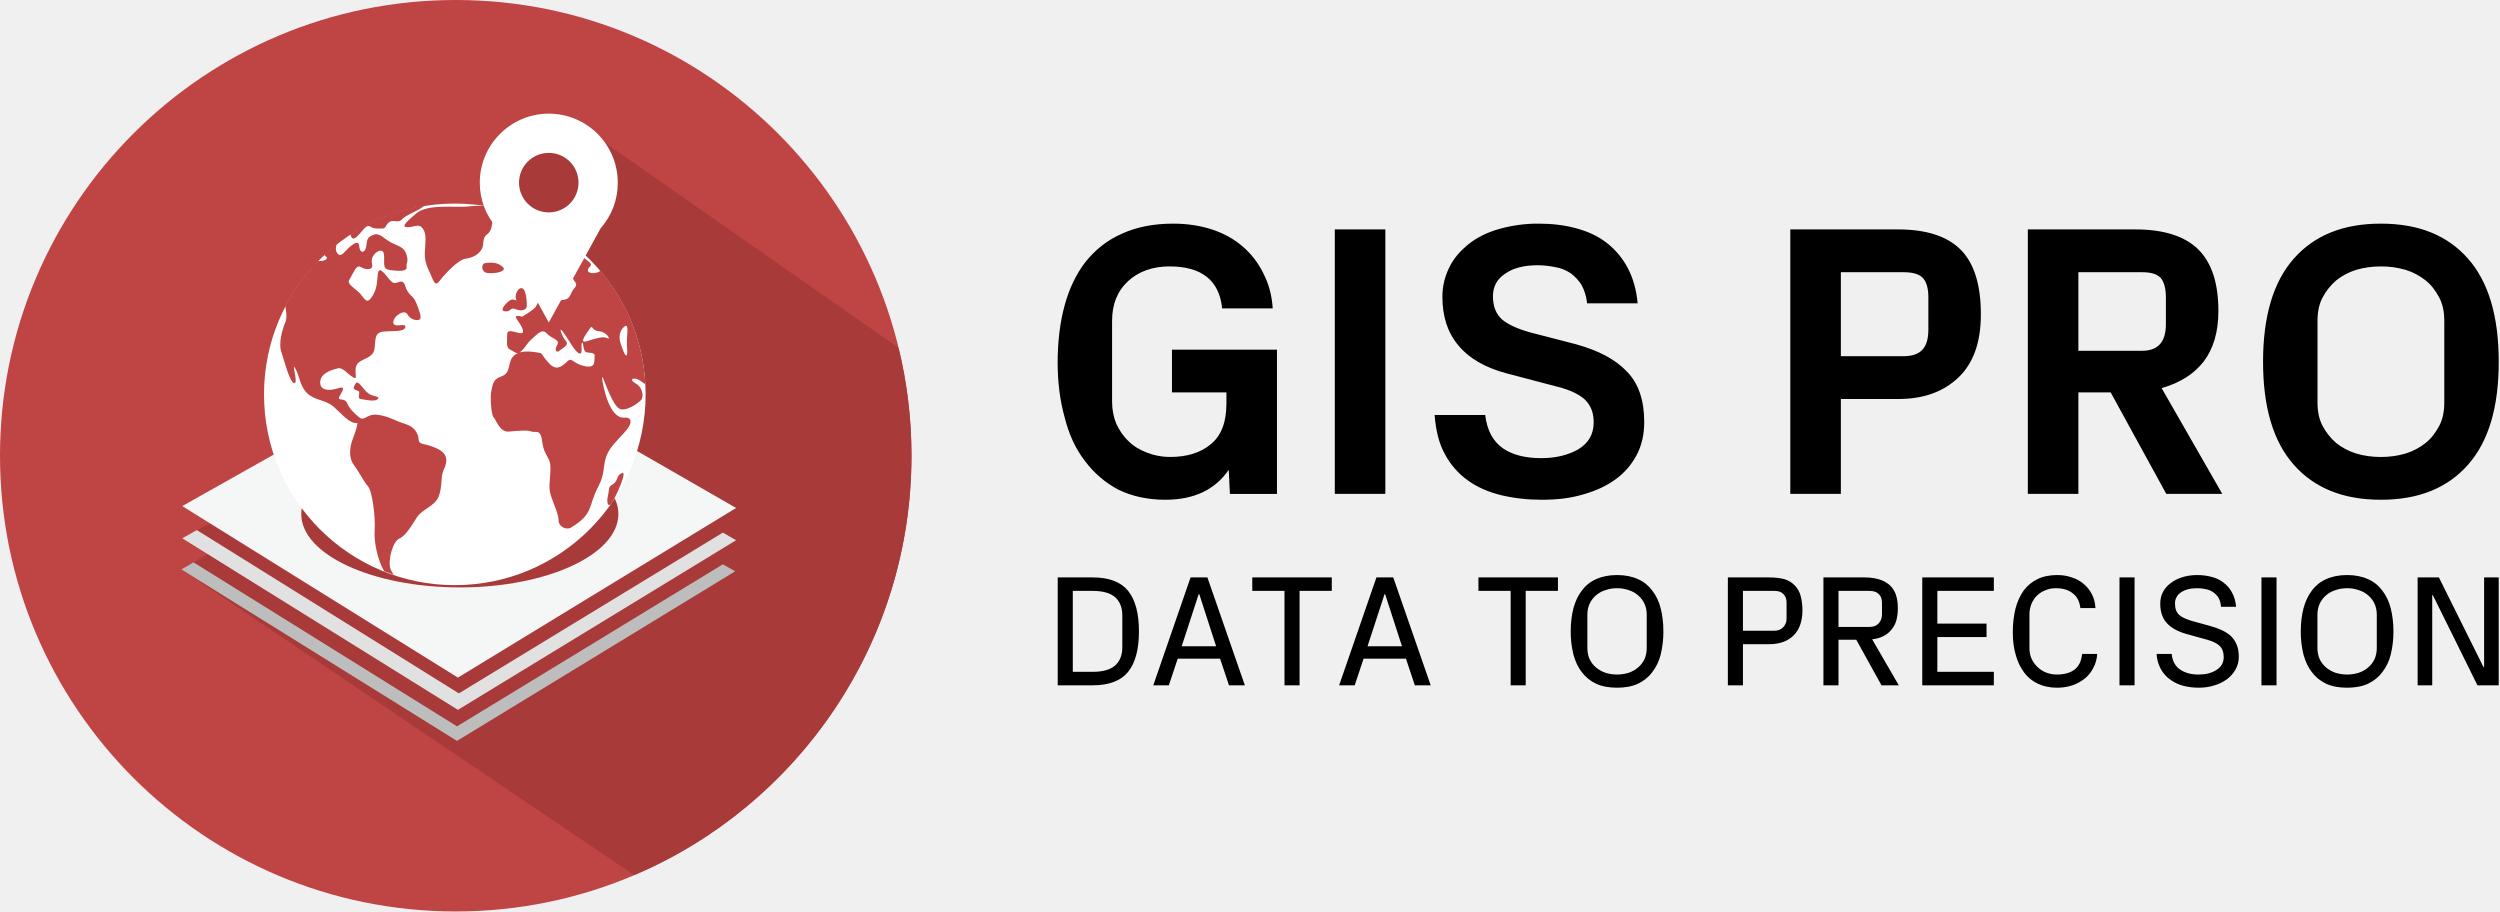
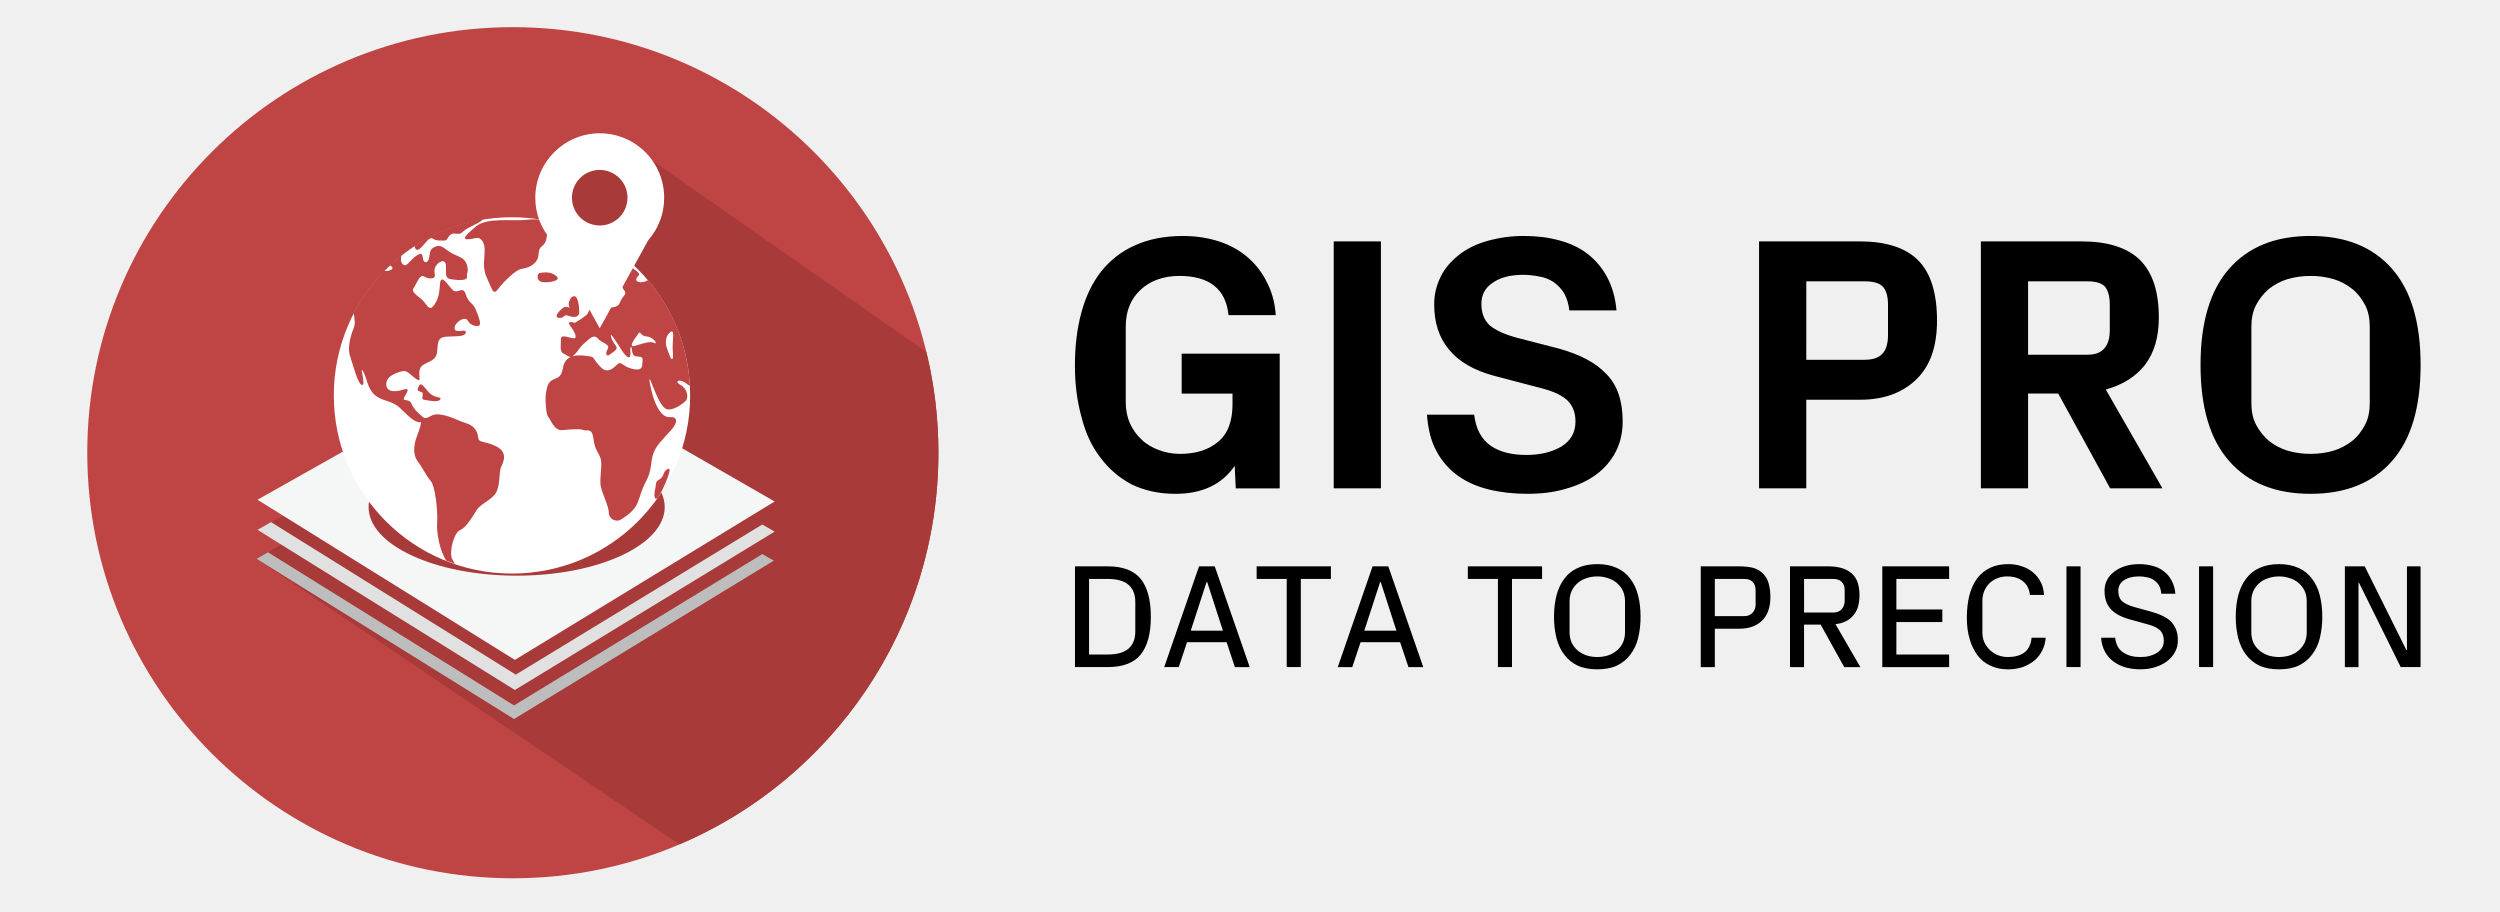
- <svg xmlns="http://www.w3.org/2000/svg" id="logo-header" viewBox="0 0 192 70" width="100%" height="100%" version="1.1">
+ <svg xmlns="http://www.w3.org/2000/svg" id="logo-header" viewBox="0 0 300 109.375" width="300" height="109.375" version="1.1">
  <defs id="defs869" />
-   <path d="M185.674 52.632v-8.287h1.633l3.424 6.885h.049v-6.885h1.121v8.287h-1.633l-3.424-6.922h-.049v6.922h-1.121zM174.838 44.345h-1.158v8.287h1.158v-8.287zM163.935 44.345h-1.158v8.287h1.158v-8.287zM147.63 52.632v-8.287h5.497v1.036h-4.339v2.51h3.778v1.036h-3.778v2.669h4.339v1.036h-5.497zM140.039 52.632v-8.287h3.12c.439 0 .817.049 1.146.146.329.098.609.256.828.45.22.208.378.452.476.744.097.305.146.646.146 1.036 0 .366-.049.695-.134.987a1.89 1.89 0 01-.463.768c-.159.17-.354.305-.561.402-.219.11-.487.183-.816.22l2.047 3.534H144.5l-1.938-3.498h-1.365v3.498h-1.158zm1.158-4.485h2.389c.304 0 .548-.097.706-.28.159-.183.244-.415.244-.67v-.915c0-.28-.085-.511-.256-.67-.17-.158-.402-.231-.694-.231h-2.389v2.766zM132.7 52.632v-8.287h3.132c.5 0 .902.049 1.207.134a1.811 1.811 0 011.255 1.304c.085.329.134.694.134 1.084 0 .378-.049.744-.158 1.073-.11.341-.293.634-.524.865-.464.451-1.085.67-1.902.67h-1.986v3.157H132.7zm1.158-4.192h2.425c.28 0 .5-.098.67-.269a.947.947 0 00.256-.682v-1.206c0-.28-.085-.5-.243-.659-.159-.17-.39-.243-.683-.243h-2.425v3.059zM113.544 45.38v-1.035h6.105v1.036h-2.474v7.25h-1.157v-7.25h-2.474zM102.846 52.632l2.864-8.287h1.292l2.876 8.287h-1.219l-.683-2.048h-3.253l-.683 2.048h-1.194zm2.181-2.998h2.645l-1.292-3.997h-.049l-1.304 3.997zM96.175 45.38v-1.035h6.106v1.036h-2.474v7.25h-1.158v-7.25h-2.474zM88.572 52.632l2.864-8.287h1.292l2.876 8.287h-1.219l-.682-2.048h-3.254l-.682 2.048h-1.195zm2.182-2.998h2.644l-1.291-3.997h-.05l-1.303 3.997zM81.233 52.632v-8.287h2.681c1.256 0 2.157.341 2.718 1.023.56.695.84 1.731.84 3.12 0 1.39-.28 2.425-.84 3.12-.56.683-1.462 1.024-2.718 1.024h-2.68zm1.158-1.036h1.523c.78 0 1.353-.159 1.73-.488.366-.329.55-.792.55-1.401V47.27c0-.61-.184-1.073-.55-1.402-.377-.329-.95-.487-1.73-.487h-1.523v6.215zM176.699 48.49c0-.647.073-1.244.207-1.768.147-.536.354-.987.646-1.365a2.689 2.689 0 011.097-.877c.451-.207.987-.317 1.609-.317.621 0 1.157.11 1.608.317.451.195.817.5 1.097.877.293.378.512.83.646 1.365.134.524.207 1.121.207 1.767a7.28 7.28 0 01-.207 1.78 3.572 3.572 0 01-.646 1.352c-.28.378-.646.67-1.097.89-.451.207-.987.305-1.608.305-.622 0-1.158-.098-1.609-.305a2.931 2.931 0 01-1.097-.89c-.292-.365-.499-.828-.646-1.352a7.28 7.28 0 01-.207-1.78zm1.28 1.279c0 .317.061.597.17.853.122.244.281.463.488.634.219.182.451.317.731.414a3.02 3.02 0 001.779 0 2.16 2.16 0 00.732-.414c.207-.17.365-.39.487-.634.11-.256.171-.536.171-.853v-2.56c0-.316-.061-.596-.171-.84a1.97 1.97 0 00-1.219-1.048 2.665 2.665 0 00-.889-.146c-.317 0-.61.048-.89.146a1.972 1.972 0 00-1.219 1.048 2.04 2.04 0 00-.17.84v2.56zM165.626 50.22h1.158c.061.56.28.963.658 1.206.378.256.841.378 1.389.378.281 0 .537-.024.768-.085.232-.061.439-.146.609-.256a1.39 1.39 0 00.427-.415c.097-.17.146-.365.146-.584 0-.366-.097-.634-.292-.841-.207-.207-.524-.366-.963-.488l-1.621-.45c-.682-.196-1.182-.476-1.511-.854-.329-.365-.487-.865-.487-1.474 0-.317.06-.597.195-.866.134-.268.329-.5.584-.694a2.87 2.87 0 01.902-.463c.341-.11.731-.17 1.158-.17.402 0 .768.048 1.121.145.341.086.646.232.902.439.268.195.487.451.646.756.17.304.28.67.317 1.096h-1.158c-.024-.28-.085-.511-.195-.694a1.465 1.465 0 00-.427-.439 1.418 1.418 0 00-.56-.22 2.687 2.687 0 00-.646-.072c-.524 0-.938.11-1.243.316a.999.999 0 00-.463.866c0 .39.11.67.317.865.207.183.548.341 1.011.475l1.329.366c.353.097.67.207.95.341.293.134.524.292.719.475.183.195.329.415.427.67.097.244.146.549.146.89 0 .366-.085.695-.256.987-.158.293-.39.536-.658.744a3.09 3.09 0 01-.987.475c-.378.122-.768.17-1.182.17a4.68 4.68 0 01-1.182-.146 3.04 3.04 0 01-1-.475 2.418 2.418 0 01-.719-.804 2.69 2.69 0 01-.329-1.17zM154.583 48.563c0-.67.073-1.28.207-1.829.146-.536.353-.999.633-1.389.281-.378.646-.67 1.073-.877.426-.207.938-.305 1.511-.305.39 0 .768.061 1.109.183a2.586 2.586 0 011.548 1.304c.158.305.243.658.268 1.048h-1.158c-.061-.488-.244-.865-.573-1.121-.329-.268-.755-.402-1.304-.402-.292 0-.56.048-.816.158a1.894 1.894 0 00-.646.414c-.183.183-.317.39-.427.646a2.176 2.176 0 00-.146.817v2.559c0 .292.049.56.159.816a2.092 2.092 0 001.133 1.072c.256.098.524.147.816.147.549 0 1-.122 1.341-.366.341-.255.536-.658.597-1.218h1.158c-.025.39-.122.743-.293 1.06a2.408 2.408 0 01-.658.829 3.25 3.25 0 01-.95.524 3.754 3.754 0 01-1.182.183c-.549 0-1.036-.098-1.463-.305a2.682 2.682 0 01-1.06-.853c-.28-.378-.5-.817-.646-1.34-.158-.525-.231-1.11-.231-1.755zM120.631 48.49c0-.647.073-1.244.207-1.768.146-.536.353-.987.646-1.365.28-.377.646-.682 1.097-.877.451-.207.987-.317 1.608-.317.622 0 1.158.11 1.609.317.451.195.816.5 1.097.877.292.378.512.83.646 1.365.134.524.207 1.121.207 1.767a7.28 7.28 0 01-.207 1.78 3.587 3.587 0 01-.646 1.352c-.281.378-.646.67-1.097.89-.451.207-.987.305-1.609.305-.621 0-1.157-.098-1.608-.305a2.923 2.923 0 01-1.097-.89c-.293-.365-.5-.828-.646-1.352a7.28 7.28 0 01-.207-1.78zm1.279 1.279c0 .317.061.597.171.853.122.244.28.463.487.634.22.182.451.317.732.414a3.014 3.014 0 001.779 0c.28-.097.524-.232.731-.414.207-.17.366-.39.488-.634.109-.256.17-.536.17-.853v-2.56a2.04 2.04 0 00-.17-.84 1.972 1.972 0 00-1.219-1.048 2.671 2.671 0 00-.89-.146c-.317 0-.609.048-.889.146-.281.085-.512.22-.732.402a1.97 1.97 0 00-.487.646c-.11.244-.171.524-.171.84v2.56zM155.737 37.93V17.62h8.273c2.151 0 3.764.508 4.809 1.524 1.045 1.045 1.553 2.598 1.553 4.749 0 1.613-.388 2.897-1.135 3.882-.776.986-1.852 1.643-3.225 2.031l4.659 8.124h-4.301l-4.271-7.795h-2.479v7.795h-3.883zm3.883-10.99h4.898c1.225 0 1.822-.688 1.822-2.032v-2.09c0-.687-.149-1.165-.388-1.464-.269-.299-.747-.448-1.434-.448h-4.898v6.033zM137.495 37.93V17.62h8.273c2.151 0 3.764.508 4.809 1.554 1.045 1.045 1.553 2.718 1.553 4.958 0 2.15-.567 3.763-1.732 4.868-1.165 1.105-2.688 1.643-4.6 1.643h-4.42v7.287h-3.883zm3.883-10.573h4.809c.686 0 1.164-.179 1.463-.508.299-.328.448-.836.448-1.523v-2.509c0-.686-.149-1.164-.418-1.463-.269-.299-.777-.448-1.493-.448h-4.809v6.451zM106.394 17.62h-3.882v20.31h3.882V17.62zM173.803 27.778c0-3.465.777-6.123 2.36-7.915 1.583-1.792 3.793-2.688 6.69-2.688 2.897 0 5.107.896 6.69 2.688 1.583 1.792 2.36 4.45 2.36 7.915 0 3.494-.777 6.123-2.36 7.915-1.583 1.792-3.793 2.688-6.69 2.688-2.897 0-5.107-.896-6.69-2.688-1.583-1.792-2.36-4.42-2.36-7.915zm4.182 3.136c0 .687.119 1.284.388 1.792s.627.956 1.045 1.314a4.66 4.66 0 001.524.806c.597.18 1.224.27 1.911.27s1.314-.09 1.912-.27a4.664 4.664 0 001.523-.806c.448-.358.776-.806 1.045-1.314.269-.508.388-1.105.388-1.792v-6.272c0-.687-.119-1.284-.388-1.792s-.597-.956-1.045-1.314a4.664 4.664 0 00-1.523-.807 6.577 6.577 0 00-1.912-.268c-.687 0-1.314.09-1.911.268a4.66 4.66 0 00-1.524.807 4.522 4.522 0 00-1.045 1.314c-.269.508-.388 1.105-.388 1.792v6.272zM110.179 31.87h3.883c.149 1.194.597 2.03 1.374 2.568.746.508 1.732.747 2.927.747 1.135 0 2.09-.239 2.867-.687.776-.478 1.165-1.165 1.165-2.06 0-.718-.209-1.285-.657-1.733-.448-.418-1.135-.747-2.061-.986l-3.973-1.045c-1.672-.448-2.897-1.165-3.703-2.15-.836-.986-1.225-2.24-1.225-3.734 0-.806.18-1.553.538-2.27.329-.687.836-1.254 1.464-1.762.627-.508 1.403-.896 2.329-1.165a10.944 10.944 0 013.076-.418c1.046 0 2.002.12 2.868.359.896.239 1.672.597 2.329 1.105a5.922 5.922 0 011.613 1.911c.418.777.687 1.703.777 2.748h-3.883a3.708 3.708 0 00-.418-1.404 3.237 3.237 0 00-.866-.926c-.329-.209-.717-.388-1.135-.448a6.861 6.861 0 00-1.344-.15c-1.076 0-1.912.21-2.539.658-.627.418-.926.986-.926 1.732 0 .777.239 1.374.717 1.792.478.389 1.195.717 2.18.986l3.465.896c1.732.478 3.046 1.165 3.912 2.09.896.897 1.344 2.21 1.344 3.883 0 .926-.179 1.762-.567 2.51a5.424 5.424 0 01-1.613 1.88c-.687.508-1.523.897-2.479 1.166-.985.298-2.031.418-3.196.418-1.135 0-2.18-.12-3.166-.359-.955-.239-1.792-.597-2.538-1.135a5.835 5.835 0 01-1.762-2.03c-.448-.807-.687-1.822-.777-2.987zM81.228 27.838c0-1.613.179-3.077.537-4.39.359-1.315.896-2.42 1.613-3.346.747-.926 1.672-1.672 2.778-2.15 1.105-.508 2.419-.777 3.942-.777 1.075 0 2.06.15 2.987.448.896.299 1.672.717 2.36 1.314a6.342 6.342 0 011.582 2.061c.418.806.657 1.703.717 2.688H93.86c-.209-2.15-1.583-3.226-4.032-3.226-1.314 0-2.39.389-3.196 1.136-.836.776-1.224 1.791-1.224 3.046v6.212c0 .627.12 1.195.328 1.703.24.507.538.955.956 1.344.388.388.866.657 1.404.866a4.866 4.866 0 001.762.328c1.314 0 2.36-.328 3.136-.985.806-.657 1.195-1.703 1.195-3.107v-.866h-4.182v-3.285h8.064v11.08h-3.614l-.09-1.851c-1.044 1.523-2.657 2.3-4.867 2.3-1.374 0-2.569-.27-3.614-.777a7.62 7.62 0 01-2.569-2.21c-.717-.926-1.224-2.031-1.553-3.345-.358-1.284-.537-2.688-.537-4.211z" id="path844" />
-   <path d="M35 70c19.33 0 35-15.67 35-35S54.33 0 35 0 0 15.67 0 35s15.67 35 35 35z" fill="#BF4444" id="path846" />
-   <path d="M70.002 35.003c0-2.844-.34-5.639-.997-8.288L45.38 10.21h-6.344l-.948 5.542-8.701 1.896 7.607 11.885-21.88 11.18.855 1.847-2.035 1.162L48.71 67.208c12.517-5.323 21.292-17.743 21.292-32.205z" fill="#A83A3A" id="path848" />
-   <path d="M35.098 55.784L14.864 43.19l-.936.538 21.17 13.174 21.365-13.028-.948-.535-20.417 12.445z" fill="#BDBDBD" id="path850" />
-   <path d="M35.241 53.252L15.116 40.71l-1.118.632 21.17 13.174 21.365-13.028-1.02-.583L35.24 53.252z" fill="#E0E1E0" id="path852" />
-   <path d="M35.363 26.835L13.998 38.867l21.17 13.173 21.365-13.028-21.17-12.177zm-.049 18.278c-6.733 0-12.177-2.528-12.177-5.639 0-3.11 5.444-5.638 12.177-5.638s12.177 2.528 12.177 5.638c0 3.112-5.468 5.64-12.177 5.64z" fill="#F5F6F6" id="path854" />
-   <path d="M34.93 44.94c8.092 0 14.653-6.56 14.653-14.653s-6.56-14.653-14.654-14.653c-8.092 0-14.653 6.56-14.653 14.653S26.836 44.94 34.93 44.94z" fill="#fff" id="path856" />
-   <path d="M47.752 36.334c-.462.219-.243.584-.68.851-.414.243-.244.34-.39.924-.121.583.049.923.34.462.292-.462 1.216-2.48.73-2.237zM24.888 19.575c.228.146.321.309.02.42-.137.051-.315.06-.506.058a14.7 14.7 0 00-2.486 3.445c.058.501.148.874.002 1.237-.243.584-.559 1.653-.291 2.358.243.73.632 2.285.972 2.334.34.048-.243-1.677.073-1.142.34.558.34 1.36.923 1.92.584.559 1.386.486 2.018 1.02.632.56 1.264 1.362 1.847 1.265 0 0-.048.413-.34 1.142-.292.73-.34 1.555.049 2.066.389.51.753 1.264 1.093 1.653.34.389.584 2.407.511 3.427-.054.758.187 2.197.742 3.098.24.095.482.184.727.267a1.822 1.822 0 01-.254-.448c-.218-.633.17-2.115.681-2.334.51-.219.972-1.045 1.361-1.653.39-.584 1.362-.851 1.653-1.556.292-.73.17-1.556.34-1.945s.633-1.215-.388-1.726c-1.021-.51-1.435-.243-1.483-.729-.049-.462-.292-.972-1.021-1.19-.73-.22-1.361-.633-2.164-.706-.802-.097-.972.535-1.385.195-.413-.34-.754-.68-.924-1.094-.17-.413-.68-.17-.632-.413.049-.243.73-.972-.049-.73-.753.244-1.434.171-1.385-.51.049-.68.972-.923 1.361-1.02.389-.073.68.389 1.143.68.462.292.048-.413.291-.923s1.216-.462 1.362-1.191c.121-.73-.05-1.313.729-1.386.753-.072 1.556.049 1.653-.34.073-.389-.875.121-.924-.34-.048-.462.851-1.094 1.094-.632.243.462.875.51.972.34.073-.17 0-.462-.291-1.191-.292-.73-.584-.51-.851-1.313-.243-.802-.68.049-1.094-.389-.413-.413-.924-1.312-1.02-.558-.074.753-.074 1.19-.463 1.774-.389.583-.559.121-.875-.243-.34-.389-1.094-.753-.85-1.094.243-.34.51-1.215.875-.972.388.243.972.243.874-.17-.072-.413 0-.583.17-.802.17-.22.754-.584.754.17 0 .753-.072.972.511 1.045.583.073 1.264.121 1.215-.243-.048-.389.17-.292 0-.924-.17-.632-.68-.68-1.215-.972-.56-.292-.851-.753-1.313-.583-.462.17-.51.34-.559.802-.049.462-.292.632-.462.413-.17-.22.049-.875-.583-.462s-.875 1.142-1.216.632c-.132-.199-.084-.453-.029-.667-.333.263-.654.54-.963.83z" fill="#BF4444" id="path858" />
-   <path d="M27.31 29.454c-.267.437-.121.462.17.559.292.073-.121.583.22.632.34.048 1.093.242 1.312 0 .218-.243-.34-.146-.73-.438-.388-.291-.777-1.07-.972-.753zM27.46 18.127c.413-.413.68-.924.972-.73.292.22.802.147 1.021.147.219-.024.243-.656.85-.56.584.073.39-.12 1.022-.461.437-.236 1.223-.588 1.198-.725a14.563 14.563 0 00-5.605 2.182c.045.32.193.496.542.147zM31.954 16.403c-.51.437-1.264 1.045-.68 1.045.583 0 .874-.316 1.19.097.317.413.195 1.045.195 1.337 0 .291-.17.972.243 1.823.413.85.462 1.385.875.85.413-.558 1.434-1.604 1.945-1.677.51-.072 1.02-.291 1.264-.729.243-.413 0-.826.413-1.142.413-.316.34-.68.462-1.142.122-.462 1.264-.462.753-.73-.51-.243-1.434-.413-2.528-.291-1.045.146-3.208-.243-4.132.559zM49.166 29.232c.127.102.263.2.394.276a14.594 14.594 0 00-3.436-8.703c-.42.277-1.06.216-.969-.104.073-.34.632-.244-.291-.876-.924-.632-1.095-1.19-1.824-.389-.73.803-.875 1.483-1.313 1.678-.413.218-.753.875-.291 1.045.462.17.51 0 .875.34.389.34.875.243.972.049.073-.22.17-.875.219-1.143.048-.243.462-1.093.438-.413-.049.68.583.68.17 1.142-.414.462-.17.851-1.021.924-.851.073-.875-.413-1.361-.17-.462.243-.414.413-.584.68-.17.243-1.046.754-1.046.754s-.729-.243-.389.219c.34.461.633 1.02.34 1.045-.291.048-1.093-.413-1.093.073 0 .51-.122 1.044.219 1.19.243.098.389.292.607.268a.98.98 0 00-.437.34c-.34.438-.121 1.191-.802 1.434-.68.243-.68.56-.802 1.094-.122.56 0 1.944.17 2.066.17.122.462 1.19 1.19 1.094.73-.073 1.484-.122 1.727 0 .243.121.68-.267.802.705s.413 1.094.584 1.604c.17.51-.073 1.556 0 2.188.072.632.68 1.726.68 2.285 0 .56.632.802.973.584.34-.22 1.045-.633 1.361-1.313.292-.68.292-1.021.753-1.896.462-.876.341-1.532.56-2.188.218-.68.729-1.143 1.41-1.896.705-.754.559-1.191 0-1.143-.56.049-.949-.51-1.24-1.19-.292-.681-.632-2.358-.389-1.824.243.56.753 2.067 1.264 2.334.51.243 1.434-.437 1.653-.68.219-.243.122-.973-.413-1.264-.56-.292-.22-.56.34-.219zm-3.5-1.798c-.05.34.12.875-.803.68-.924-.218-.924-.729-1.313-.34-.389.389-.85.73-1.385.122-.56-.584-.462-.754-.754-.803-.218-.024-.924-.194-1.507-.024.048-.024.097-.073.145-.121.414-.389.341-.51.803-.924.462-.413.802-.802 1.143-.413.34.39 1.045.462.802.875-.243.413-.073.68.219.413.291-.243.729-.413.413-.753-.292-.34-.584-1.216-.17-.632.413.583.559.875.802 1.215.243.34.51.559.583.34.073-.218-.048-.68.073-.753.122-.073 0 .729.39.753.413.049.607.024.558.365zm.972-1.459c-.292-.17-.851 0-1.532.219-.68.219-.146-.462.17-.924.268-.413.122.122.73.17.607.05.948.705.632.535zm1.482 1.313c-.121.121-.34-.584-.461-.924-.122-.34-.122-.924.243-1.24.438-.413.243.535.243 1.046-.025.486.097.996-.025 1.118z" fill="#BF4444" id="path860" />
-   <path d="M39.975 22.138c-.267.073-.461.584-.34.851.122.243-.121-.121-.462.073-.34.219-.85.802-.388.85.461.05.389-.34.802-.17.413.17.875.122.875-.291s-.073-1.434-.487-1.313zM37.228 20.215c-.243.024-.34.68.22.753.558.073 1.53-.121 1.166-.462-.365-.34-.802-.389-1.386-.291z" fill="#BF4444" id="path862" />
-   <path d="M42.146 8.728a5.31 5.31 0 00-5.299 5.299c0 1.337.487 2.552 1.313 3.476l3.986 7.267 3.986-7.243a5.238 5.238 0 001.313-3.5 5.295 5.295 0 00-5.299-5.299zm0 7.584a2.282 2.282 0 01-2.285-2.285 2.282 2.282 0 012.285-2.285 2.282 2.282 0 012.285 2.285 2.282 2.282 0 01-2.285 2.285z" fill="#fff" stroke="#EF4523" stroke-width=".001" stroke-miterlimit="10" id="path864" />
+   <path d="M 281.384,80.052 V 67.96 h 2.383 l 4.996,10.046 h 0.071 v -10.046 h 1.636 v 12.091 h -2.383 l -4.996,-10.1 h -0.071 V 80.052 Z M 265.574,67.96 h -1.69 v 12.091 h 1.69 z m -15.908,0 h -1.69 v 12.091 h 1.69 z M 225.875,80.052 V 67.96 h 8.021 v 1.512 h -6.331 v 3.662 h 5.512 v 1.512 h -5.512 v 3.894 h 6.331 v 1.512 z m -11.076,0 V 67.96 h 4.552 c 0.641,0 1.192,0.071 1.672,0.213 0.48,0.143 0.889,0.374 1.208,0.657 0.321,0.303 0.552,0.659 0.695,1.086 0.142,0.445 0.213,0.943 0.213,1.512 0,0.534 -0.071,1.014 -0.196,1.44 a 2.758,2.758 0 0 1 -0.676,1.121 c -0.232,0.248 -0.517,0.445 -0.819,0.587 -0.32,0.16 -0.711,0.267 -1.191,0.321 l 2.987,5.156 h -1.938 l -2.828,-5.104 h -1.992 v 5.104 z m 1.69,-6.544 h 3.486 c 0.444,0 0.8,-0.142 1.03,-0.409 0.232,-0.267 0.356,-0.606 0.356,-0.978 v -1.335 c 0,-0.409 -0.124,-0.746 -0.374,-0.978 -0.248,-0.231 -0.587,-0.337 -1.013,-0.337 h -3.486 z m -12.398,6.544 V 67.96 h 4.57 c 0.73,0 1.316,0.071 1.761,0.196 a 2.642,2.642 0 0 1 1.831,1.903 c 0.124,0.48 0.196,1.013 0.196,1.582 0,0.552 -0.071,1.086 -0.231,1.566 -0.161,0.498 -0.428,0.925 -0.765,1.262 -0.677,0.658 -1.583,0.978 -2.775,0.978 h -2.898 v 4.606 z m 1.69,-6.116 h 3.538 c 0.409,0 0.73,-0.143 0.978,-0.392 a 1.382,1.382 0 0 0 0.374,-0.995 v -1.76 c 0,-0.409 -0.124,-0.73 -0.355,-0.962 -0.232,-0.248 -0.569,-0.355 -0.997,-0.355 h -3.538 z m -29.64,-4.465 v -1.51 h 8.908 v 1.512 h -3.61 v 10.578 h -1.688 V 69.472 h -3.61 z m -15.609,10.581 4.179,-12.091 h 1.885 l 4.196,12.091 h -1.779 l -0.997,-2.988 h -4.746 l -0.997,2.988 z m 3.182,-4.374 h 3.859 l -1.885,-5.832 h -0.071 z m -12.916,-6.207 v -1.51 h 8.909 v 1.512 h -3.61 v 10.578 h -1.69 V 69.472 h -3.61 z m -11.093,10.581 4.179,-12.091 h 1.885 l 4.196,12.091 h -1.779 L 147.192,77.063 h -4.748 l -0.995,2.988 z m 3.184,-4.374 h 3.858 l -1.884,-5.832 h -0.073 z m -13.892,4.374 V 67.96 h 3.912 c 1.833,0 3.147,0.498 3.966,1.493 0.817,1.014 1.226,2.526 1.226,4.552 0,2.028 -0.409,3.538 -1.226,4.552 -0.817,0.997 -2.133,1.494 -3.966,1.494 h -3.91 z m 1.69,-1.512 h 2.222 c 1.138,0 1.974,-0.232 2.524,-0.712 0.534,-0.48 0.802,-1.156 0.802,-2.044 v -3.556 c 0,-0.89 -0.268,-1.566 -0.802,-2.046 -0.55,-0.48 -1.386,-0.711 -2.524,-0.711 h -2.222 z M 268.289,74.008 c 0,-0.944 0.107,-1.815 0.302,-2.58 0.214,-0.782 0.517,-1.44 0.943,-1.992 a 3.923,3.923 0 0 1 1.601,-1.28 c 0.658,-0.302 1.44,-0.463 2.348,-0.463 0.906,0 1.688,0.16 2.346,0.463 0.658,0.285 1.192,0.73 1.601,1.28 0.427,0.552 0.747,1.211 0.943,1.992 0.196,0.765 0.302,1.636 0.302,2.578 a 10.622,10.622 0 0 1 -0.302,2.597 5.212,5.212 0 0 1 -0.943,1.973 c -0.409,0.552 -0.943,0.978 -1.601,1.299 -0.658,0.302 -1.44,0.445 -2.346,0.445 -0.908,0 -1.69,-0.143 -2.348,-0.445 a 4.277,4.277 0 0 1 -1.601,-1.299 c -0.426,-0.533 -0.728,-1.208 -0.943,-1.973 A 10.622,10.622 0 0 1 268.289,74.007 Z m 1.868,1.866 c 0,0.463 0.089,0.871 0.248,1.245 0.178,0.356 0.41,0.676 0.712,0.925 0.32,0.266 0.658,0.463 1.067,0.604 a 4.406,4.406 0 0 0 2.596,0 3.152,3.152 0 0 0 1.068,-0.604 c 0.302,-0.248 0.533,-0.569 0.711,-0.925 0.16,-0.374 0.249,-0.782 0.249,-1.245 v -3.735 c 0,-0.461 -0.089,-0.87 -0.249,-1.226 a 2.874,2.874 0 0 0 -1.779,-1.529 3.888,3.888 0 0 0 -1.297,-0.213 c -0.463,0 -0.89,0.07 -1.299,0.213 a 2.877,2.877 0 0 0 -1.779,1.529 2.977,2.977 0 0 0 -0.248,1.226 z m -18.024,0.658 h 1.69 c 0.089,0.817 0.409,1.405 0.96,1.76 0.552,0.374 1.227,0.552 2.027,0.552 0.41,0 0.784,-0.035 1.121,-0.124 0.339,-0.089 0.641,-0.213 0.889,-0.374 a 2.028,2.028 0 0 0 0.623,-0.606 c 0.142,-0.248 0.213,-0.533 0.213,-0.852 0,-0.534 -0.142,-0.925 -0.426,-1.227 -0.302,-0.302 -0.765,-0.534 -1.405,-0.712 l -2.365,-0.657 c -0.995,-0.286 -1.725,-0.695 -2.205,-1.246 -0.48,-0.533 -0.711,-1.262 -0.711,-2.151 0,-0.463 0.088,-0.871 0.285,-1.264 0.196,-0.391 0.48,-0.73 0.852,-1.013 a 4.188,4.188 0 0 1 1.316,-0.676 c 0.498,-0.16 1.067,-0.248 1.69,-0.248 0.587,0 1.121,0.07 1.636,0.212 0.498,0.125 0.943,0.339 1.316,0.641 0.391,0.285 0.711,0.658 0.943,1.103 0.248,0.444 0.409,0.978 0.463,1.599 h -1.69 c -0.035,-0.409 -0.124,-0.746 -0.285,-1.013 a 2.138,2.138 0 0 0 -0.623,-0.641 2.069,2.069 0 0 0 -0.817,-0.321 3.921,3.921 0 0 0 -0.943,-0.105 c -0.765,0 -1.369,0.16 -1.814,0.461 a 1.458,1.458 0 0 0 -0.676,1.264 c 0,0.569 0.161,0.978 0.463,1.262 0.302,0.267 0.8,0.498 1.475,0.693 l 1.939,0.534 c 0.515,0.142 0.978,0.302 1.386,0.498 0.427,0.196 0.765,0.426 1.049,0.693 0.267,0.285 0.48,0.606 0.623,0.978 0.142,0.356 0.213,0.801 0.213,1.299 0,0.534 -0.124,1.014 -0.374,1.44 -0.231,0.428 -0.569,0.782 -0.96,1.086 a 4.509,4.509 0 0 1 -1.44,0.693 c -0.552,0.178 -1.121,0.248 -1.725,0.248 a 6.828,6.828 0 0 1 -1.725,-0.213 4.436,4.436 0 0 1 -1.459,-0.693 3.528,3.528 0 0 1 -1.049,-1.173 3.925,3.925 0 0 1 -0.48,-1.707 z M 236.02,74.115 c 0,-0.978 0.107,-1.868 0.302,-2.669 0.213,-0.782 0.515,-1.458 0.924,-2.027 0.41,-0.552 0.943,-0.978 1.566,-1.28 0.622,-0.302 1.369,-0.445 2.205,-0.445 0.569,0 1.121,0.089 1.618,0.267 a 3.773,3.773 0 0 1 2.259,1.903 c 0.231,0.445 0.355,0.96 0.391,1.529 h -1.69 c -0.089,-0.712 -0.356,-1.262 -0.836,-1.636 -0.48,-0.391 -1.102,-0.587 -1.903,-0.587 -0.426,0 -0.817,0.07 -1.191,0.231 a 2.763,2.763 0 0 0 -0.943,0.604 c -0.267,0.267 -0.463,0.569 -0.623,0.943 a 3.175,3.175 0 0 0 -0.213,1.192 v 3.734 c 0,0.426 0.071,0.817 0.232,1.191 a 3.052,3.052 0 0 0 1.653,1.564 c 0.374,0.143 0.765,0.214 1.191,0.214 0.801,0 1.459,-0.178 1.957,-0.534 0.498,-0.372 0.782,-0.96 0.871,-1.777 h 1.69 c -0.036,0.569 -0.178,1.084 -0.427,1.547 a 3.513,3.513 0 0 1 -0.96,1.21 4.742,4.742 0 0 1 -1.386,0.765 5.477,5.477 0 0 1 -1.725,0.267 c -0.801,0 -1.512,-0.143 -2.135,-0.445 a 3.913,3.913 0 0 1 -1.547,-1.245 c -0.409,-0.552 -0.73,-1.192 -0.943,-1.955 -0.231,-0.766 -0.337,-1.62 -0.337,-2.561 z m -49.538,-0.107 c 0,-0.944 0.107,-1.815 0.302,-2.58 0.213,-0.782 0.515,-1.44 0.943,-1.992 0.409,-0.55 0.943,-0.995 1.601,-1.28 0.658,-0.302 1.44,-0.463 2.346,-0.463 0.908,0 1.69,0.16 2.348,0.463 0.658,0.285 1.191,0.73 1.601,1.28 0.426,0.552 0.747,1.211 0.943,1.992 0.196,0.765 0.302,1.636 0.302,2.578 a 10.622,10.622 0 0 1 -0.302,2.597 5.234,5.234 0 0 1 -0.943,1.973 c -0.41,0.552 -0.943,0.978 -1.601,1.299 -0.658,0.302 -1.44,0.445 -2.348,0.445 -0.906,0 -1.688,-0.143 -2.346,-0.445 a 4.265,4.265 0 0 1 -1.601,-1.299 c -0.428,-0.533 -0.73,-1.208 -0.943,-1.973 a 10.622,10.622 0 0 1 -0.302,-2.597 z m 1.866,1.866 c 0,0.463 0.089,0.871 0.25,1.245 0.178,0.356 0.409,0.676 0.711,0.925 0.321,0.266 0.658,0.463 1.068,0.604 a 4.398,4.398 0 0 0 2.596,0 c 0.409,-0.142 0.765,-0.339 1.067,-0.604 0.302,-0.248 0.534,-0.569 0.712,-0.925 0.159,-0.374 0.248,-0.782 0.248,-1.245 v -3.735 a 2.977,2.977 0 0 0 -0.248,-1.226 2.877,2.877 0 0 0 -1.779,-1.529 3.897,3.897 0 0 0 -1.299,-0.213 c -0.463,0 -0.889,0.07 -1.297,0.213 -0.41,0.124 -0.747,0.321 -1.068,0.587 a 2.874,2.874 0 0 0 -0.711,0.943 c -0.161,0.356 -0.25,0.765 -0.25,1.226 z M 237.704,58.6 V 28.967 h 12.071 c 3.138,0 5.492,0.741 7.017,2.224 1.525,1.525 2.266,3.791 2.266,6.929 0,2.353 -0.566,4.227 -1.656,5.664 -1.132,1.439 -2.702,2.397 -4.705,2.963 l 6.798,11.853 h -6.275 l -6.232,-11.373 h -3.617 v 11.373 z m 5.666,-16.035 h 7.147 c 1.787,0 2.658,-1.004 2.658,-2.965 v -3.049 c 0,-1.002 -0.217,-1.7 -0.566,-2.136 -0.392,-0.436 -1.09,-0.654 -2.092,-0.654 h -7.147 v 8.803 z M 211.088,58.6 V 28.967 h 12.071 c 3.138,0 5.492,0.741 7.017,2.267 1.525,1.525 2.266,3.966 2.266,7.234 0,3.137 -0.827,5.49 -2.527,7.103 -1.7,1.612 -3.922,2.397 -6.712,2.397 h -6.449 V 58.6 Z m 5.666,-15.427 h 7.017 c 1.001,0 1.698,-0.261 2.135,-0.741 0.436,-0.479 0.654,-1.22 0.654,-2.222 v -3.661 c 0,-1.001 -0.217,-1.698 -0.61,-2.135 -0.392,-0.436 -1.134,-0.654 -2.178,-0.654 h -7.017 z m -51.044,-14.207 h -5.664 v 29.634 h 5.664 z m 98.354,14.821 c 0,-5.056 1.134,-8.934 3.443,-11.549 2.31,-2.615 5.534,-3.922 9.761,-3.922 4.227,0 7.451,1.307 9.761,3.922 2.31,2.615 3.443,6.493 3.443,11.549 0,5.098 -1.134,8.934 -3.443,11.549 -2.31,2.615 -5.534,3.922 -9.761,3.922 -4.227,0 -7.451,-1.307 -9.761,-3.922 -2.31,-2.615 -3.443,-6.449 -3.443,-11.549 z m 6.102,4.576 c 0,1.002 0.174,1.873 0.566,2.615 0.392,0.741 0.915,1.395 1.525,1.917 a 6.799,6.799 0 0 0 2.224,1.176 c 0.871,0.263 1.786,0.394 2.788,0.394 1.002,0 1.917,-0.131 2.79,-0.394 a 6.805,6.805 0 0 0 2.222,-1.176 c 0.654,-0.522 1.132,-1.176 1.525,-1.917 0.393,-0.741 0.566,-1.612 0.566,-2.615 v -9.151 c 0,-1.002 -0.174,-1.873 -0.566,-2.615 -0.392,-0.741 -0.871,-1.395 -1.525,-1.917 a 6.805,6.805 0 0 0 -2.222,-1.177 9.596,9.596 0 0 0 -2.79,-0.391 c -1.002,0 -1.917,0.131 -2.788,0.391 a 6.799,6.799 0 0 0 -2.224,1.177 6.598,6.598 0 0 0 -1.525,1.917 c -0.393,0.741 -0.566,1.612 -0.566,2.615 z m -98.934,1.395 h 5.666 c 0.217,1.742 0.871,2.962 2.005,3.747 1.088,0.741 2.527,1.09 4.271,1.09 1.656,0 3.049,-0.349 4.183,-1.002 1.132,-0.697 1.7,-1.7 1.7,-3.006 0,-1.048 -0.305,-1.875 -0.959,-2.529 -0.654,-0.61 -1.656,-1.09 -3.007,-1.439 L 179.293,45.095 c -2.44,-0.654 -4.227,-1.7 -5.403,-3.137 -1.22,-1.439 -1.787,-3.268 -1.787,-5.448 0,-1.176 0.263,-2.266 0.785,-3.312 0.48,-1.002 1.22,-1.83 2.136,-2.571 0.915,-0.741 2.047,-1.307 3.398,-1.7 a 15.968,15.968 0 0 1 4.488,-0.61 c 1.526,0 2.921,0.175 4.185,0.524 1.307,0.349 2.44,0.871 3.398,1.612 a 8.641,8.641 0 0 1 2.353,2.788 c 0.61,1.134 1.002,2.485 1.134,4.01 h -5.666 a 5.41,5.41 0 0 0 -0.61,-2.049 4.723,4.723 0 0 0 -1.264,-1.351 c -0.48,-0.305 -1.046,-0.566 -1.656,-0.654 a 10.011,10.011 0 0 0 -1.961,-0.219 c -1.57,0 -2.79,0.306 -3.705,0.96 -0.915,0.61 -1.351,1.439 -1.351,2.527 0,1.134 0.349,2.005 1.046,2.615 0.697,0.568 1.744,1.046 3.181,1.439 l 5.056,1.307 c 2.527,0.697 4.444,1.7 5.708,3.049 1.307,1.309 1.961,3.225 1.961,5.666 0,1.351 -0.261,2.571 -0.827,3.662 a 7.914,7.914 0 0 1 -2.353,2.743 c -1.002,0.741 -2.222,1.309 -3.617,1.701 -1.437,0.435 -2.963,0.61 -4.663,0.61 -1.656,0 -3.181,-0.175 -4.619,-0.524 -1.393,-0.349 -2.615,-0.871 -3.703,-1.656 a 8.514,8.514 0 0 1 -2.571,-2.962 c -0.654,-1.177 -1.002,-2.658 -1.134,-4.358 z M 128.99,43.875 c 0,-2.353 0.261,-4.49 0.784,-6.405 0.524,-1.919 1.307,-3.531 2.353,-4.882 1.09,-1.351 2.44,-2.44 4.053,-3.137 1.612,-0.741 3.529,-1.134 5.752,-1.134 1.569,0 3.006,0.219 4.358,0.654 1.307,0.436 2.44,1.046 3.443,1.917 a 9.253,9.253 0 0 1 2.308,3.007 c 0.61,1.176 0.959,2.485 1.046,3.922 h -5.667 c -0.305,-3.137 -2.31,-4.707 -5.883,-4.707 -1.917,0 -3.487,0.568 -4.663,1.658 -1.22,1.132 -1.786,2.613 -1.786,4.444 v 9.064 c 0,0.915 0.175,1.744 0.479,2.485 0.35,0.74 0.785,1.393 1.395,1.961 0.566,0.566 1.264,0.959 2.049,1.264 a 7.1,7.1 0 0 0 2.571,0.479 c 1.917,0 3.443,-0.479 4.576,-1.437 1.176,-0.959 1.744,-2.485 1.744,-4.533 v -1.264 h -6.102 v -4.793 h 11.766 v 16.166 h -5.273 l -0.131,-2.701 c -1.523,2.222 -3.877,3.356 -7.101,3.356 -2.005,0 -3.748,-0.394 -5.273,-1.134 a 11.118,11.118 0 0 1 -3.748,-3.225 c -1.046,-1.351 -1.786,-2.963 -2.266,-4.881 -0.522,-1.873 -0.784,-3.922 -0.784,-6.144 z" id="path844" style="stroke-width:1.459" />
+   <path d="m 61.54,105.393 c 28.204,0 51.067,-22.864 51.067,-51.067 0,-28.204 -22.864,-51.067 -51.067,-51.067 -28.204,0 -51.067,22.864 -51.067,51.067 0,28.204 22.864,51.067 51.067,51.067 z" fill="#bf4444" id="path846" style="stroke-width:1.459" />
+   <path d="m 112.611,54.33 c 0,-4.15 -0.496,-8.228 -1.455,-12.093 L 76.685,18.155 h -9.256 l -1.383,8.086 -12.695,2.766 11.099,17.341 -31.924,16.312 1.248,2.695 -2.969,1.695 L 81.544,101.319 C 99.807,93.552 112.611,75.431 112.611,54.33 Z" fill="#a83a3a" id="path848" style="stroke-width:1.459" />
+   <path d="M 61.683,84.651 32.16,66.275 30.795,67.06 61.683,86.282 92.856,67.273 91.473,66.492 Z" fill="#bdbdbd" id="path850" style="stroke-width:1.459" />
+   <path d="M 61.892,80.956 32.528,62.657 30.897,63.579 61.785,82.8 92.958,63.792 91.47,62.941 61.89,80.956 Z" fill="#e0e1e0" id="path852" style="stroke-width:1.459" />
+   <path d="M 62.07,42.412 30.897,59.967 61.785,79.188 92.958,60.179 Z m -0.071,26.669 c -9.824,0 -17.767,-3.689 -17.767,-8.228 0,-4.538 7.943,-8.226 17.767,-8.226 9.824,0 17.767,3.689 17.767,8.226 0,4.541 -7.978,8.229 -17.767,8.229 z" fill="#f5f6f6" id="path854" style="stroke-width:1.459" />
+   <path d="m 61.438,68.828 c 11.807,0 21.38,-9.572 21.38,-21.38 0,-11.808 -9.572,-21.38 -21.381,-21.38 -11.807,0 -21.38,9.572 -21.38,21.38 0,11.808 9.572,21.38 21.381,21.38 z" fill="#ffffff" id="path856" style="stroke-width:1.459" />
+   <path d="m 80.146,56.272 c -0.674,0.32 -0.355,0.852 -0.992,1.242 -0.604,0.355 -0.356,0.496 -0.569,1.348 -0.177,0.851 0.071,1.347 0.496,0.674 0.426,-0.674 1.774,-3.618 1.065,-3.264 z M 46.786,31.819 c 0.333,0.213 0.468,0.451 0.029,0.613 -0.2,0.074 -0.46,0.088 -0.738,0.085 a 21.448,21.448 0 0 0 -3.627,5.026 c 0.085,0.731 0.216,1.275 0.003,1.805 -0.355,0.852 -0.816,2.412 -0.425,3.44 0.355,1.065 0.922,3.334 1.418,3.405 0.496,0.07 -0.355,-2.447 0.107,-1.666 0.496,0.814 0.496,1.984 1.347,2.801 0.852,0.816 2.022,0.709 2.944,1.488 0.922,0.817 1.844,1.987 2.695,1.846 0,0 -0.07,0.603 -0.496,1.666 -0.426,1.065 -0.496,2.269 0.071,3.014 0.568,0.744 1.099,1.844 1.595,2.412 0.496,0.568 0.852,3.512 0.746,5 -0.079,1.106 0.273,3.206 1.083,4.52 0.35,0.139 0.703,0.268 1.061,0.39 a 2.658,2.658 0 0 1 -0.371,-0.654 c -0.318,-0.924 0.248,-3.086 0.994,-3.405 0.744,-0.32 1.418,-1.525 1.986,-2.412 0.569,-0.852 1.987,-1.242 2.412,-2.27 0.426,-1.065 0.248,-2.27 0.496,-2.838 0.248,-0.568 0.924,-1.773 -0.566,-2.518 -1.49,-0.744 -2.094,-0.355 -2.164,-1.064 -0.071,-0.674 -0.426,-1.418 -1.49,-1.736 -1.065,-0.321 -1.986,-0.924 -3.157,-1.03 -1.17,-0.142 -1.418,0.781 -2.021,0.285 -0.603,-0.496 -1.1,-0.992 -1.348,-1.596 -0.248,-0.603 -0.992,-0.248 -0.922,-0.603 0.071,-0.355 1.065,-1.418 -0.071,-1.065 -1.099,0.356 -2.092,0.25 -2.021,-0.744 0.071,-0.992 1.418,-1.347 1.986,-1.488 0.568,-0.107 0.992,0.568 1.668,0.992 0.674,0.426 0.07,-0.603 0.425,-1.347 0.355,-0.744 1.774,-0.674 1.987,-1.738 0.177,-1.065 -0.073,-1.916 1.064,-2.022 1.099,-0.105 2.27,0.071 2.412,-0.496 0.107,-0.568 -1.277,0.177 -1.348,-0.496 -0.07,-0.674 1.242,-1.596 1.596,-0.922 0.355,0.674 1.277,0.744 1.418,0.496 0.107,-0.248 0,-0.674 -0.425,-1.738 -0.426,-1.065 -0.852,-0.744 -1.242,-1.916 -0.355,-1.17 -0.992,0.071 -1.596,-0.568 -0.603,-0.603 -1.348,-1.914 -1.488,-0.814 -0.108,1.099 -0.108,1.736 -0.676,2.588 -0.568,0.851 -0.816,0.177 -1.277,-0.355 -0.496,-0.568 -1.596,-1.099 -1.24,-1.596 0.355,-0.496 0.744,-1.773 1.277,-1.418 0.566,0.355 1.418,0.355 1.275,-0.248 -0.105,-0.603 0,-0.851 0.248,-1.17 0.248,-0.321 1.1,-0.852 1.1,0.248 0,1.099 -0.105,1.418 0.746,1.525 0.851,0.107 1.844,0.177 1.773,-0.355 -0.07,-0.568 0.248,-0.426 0,-1.348 -0.248,-0.922 -0.992,-0.992 -1.773,-1.418 -0.817,-0.426 -1.242,-1.099 -1.916,-0.851 -0.674,0.248 -0.744,0.496 -0.816,1.17 -0.071,0.674 -0.426,0.922 -0.674,0.603 -0.248,-0.321 0.071,-1.277 -0.851,-0.674 -0.922,0.603 -1.277,1.666 -1.774,0.922 -0.193,-0.29 -0.123,-0.661 -0.042,-0.973 -0.486,0.384 -0.954,0.788 -1.405,1.211 z" fill="#bf4444" id="path858" style="stroke-width:1.459" />
+   <path d="m 50.32,46.233 c -0.39,0.638 -0.177,0.674 0.248,0.816 0.426,0.107 -0.177,0.851 0.321,0.922 0.496,0.07 1.595,0.353 1.914,0 0.318,-0.355 -0.496,-0.213 -1.065,-0.639 -0.566,-0.425 -1.134,-1.561 -1.418,-1.099 z m 0.219,-16.527 c 0.603,-0.603 0.992,-1.348 1.418,-1.065 0.426,0.321 1.17,0.214 1.49,0.214 0.32,-0.035 0.355,-0.957 1.24,-0.817 0.852,0.107 0.569,-0.175 1.491,-0.673 0.638,-0.344 1.784,-0.858 1.748,-1.058 a 21.248,21.248 0 0 0 -8.178,3.184 c 0.066,0.467 0.282,0.724 0.791,0.214 z m 6.557,-2.515 c -0.744,0.638 -1.844,1.525 -0.992,1.525 0.851,0 1.275,-0.461 1.736,0.142 0.463,0.603 0.285,1.525 0.285,1.951 0,0.425 -0.248,1.418 0.355,2.66 0.603,1.24 0.674,2.021 1.277,1.24 0.603,-0.814 2.092,-2.34 2.838,-2.447 0.744,-0.105 1.488,-0.425 1.844,-1.064 0.355,-0.603 0,-1.205 0.603,-1.666 0.603,-0.461 0.496,-0.992 0.674,-1.666 0.178,-0.674 1.844,-0.674 1.099,-1.065 -0.744,-0.355 -2.092,-0.603 -3.689,-0.425 -1.525,0.213 -4.681,-0.355 -6.029,0.816 z m 25.114,18.718 c 0.185,0.149 0.384,0.292 0.575,0.403 A 21.294,21.294 0 0 0 77.771,33.614 c -0.613,0.404 -1.547,0.315 -1.414,-0.152 0.107,-0.496 0.922,-0.356 -0.425,-1.278 -1.348,-0.922 -1.598,-1.736 -2.661,-0.568 -1.065,1.172 -1.277,2.164 -1.916,2.448 -0.603,0.318 -1.099,1.277 -0.425,1.525 0.674,0.248 0.744,0 1.277,0.496 0.568,0.496 1.277,0.355 1.418,0.071 0.107,-0.321 0.248,-1.277 0.32,-1.668 0.07,-0.355 0.674,-1.595 0.639,-0.603 -0.071,0.992 0.851,0.992 0.248,1.666 -0.604,0.674 -0.248,1.242 -1.49,1.348 -1.242,0.107 -1.277,-0.603 -1.986,-0.248 -0.674,0.355 -0.604,0.603 -0.852,0.992 -0.248,0.355 -1.526,1.1 -1.526,1.1 0,0 -1.064,-0.355 -0.568,0.32 0.496,0.673 0.924,1.488 0.496,1.525 -0.425,0.07 -1.595,-0.603 -1.595,0.107 0,0.744 -0.178,1.523 0.32,1.736 0.355,0.143 0.568,0.426 0.886,0.391 a 1.43,1.43 0 0 0 -0.638,0.496 c -0.496,0.639 -0.177,1.738 -1.17,2.092 -0.992,0.355 -0.992,0.817 -1.17,1.596 -0.178,0.817 0,2.836 0.248,3.014 0.248,0.178 0.674,1.736 1.736,1.596 1.065,-0.107 2.165,-0.178 2.52,0 0.355,0.177 0.992,-0.39 1.17,1.029 0.178,1.418 0.603,1.596 0.852,2.34 0.248,0.744 -0.107,2.27 0,3.192 0.105,0.922 0.992,2.518 0.992,3.334 0,0.817 0.922,1.17 1.42,0.852 0.496,-0.321 1.525,-0.924 1.986,-1.916 0.426,-0.992 0.426,-1.49 1.099,-2.766 0.674,-1.278 0.498,-2.235 0.817,-3.192 0.318,-0.992 1.064,-1.668 2.057,-2.766 1.029,-1.1 0.816,-1.738 0,-1.668 -0.817,0.071 -1.385,-0.744 -1.809,-1.736 -0.426,-0.994 -0.922,-3.44 -0.568,-2.661 0.355,0.817 1.099,3.016 1.844,3.405 0.744,0.355 2.092,-0.638 2.412,-0.992 0.32,-0.355 0.178,-1.42 -0.603,-1.844 -0.817,-0.426 -0.321,-0.817 0.496,-0.32 z m -5.107,-2.623 c -0.073,0.496 0.175,1.277 -1.172,0.992 -1.348,-0.318 -1.348,-1.064 -1.916,-0.496 -0.568,0.568 -1.24,1.065 -2.021,0.178 -0.817,-0.852 -0.674,-1.1 -1.1,-1.172 -0.318,-0.035 -1.348,-0.283 -2.199,-0.035 0.07,-0.035 0.142,-0.107 0.212,-0.177 0.604,-0.568 0.498,-0.744 1.172,-1.348 0.674,-0.603 1.17,-1.17 1.668,-0.603 0.496,0.569 1.525,0.674 1.17,1.277 -0.355,0.603 -0.107,0.992 0.32,0.603 0.425,-0.355 1.064,-0.603 0.603,-1.099 -0.426,-0.496 -0.852,-1.774 -0.248,-0.922 0.603,0.851 0.816,1.277 1.17,1.773 0.355,0.496 0.744,0.816 0.851,0.496 0.107,-0.318 -0.07,-0.992 0.107,-1.099 0.178,-0.107 0,1.064 0.569,1.099 0.603,0.071 0.886,0.035 0.814,0.533 z m 1.418,-2.129 c -0.426,-0.248 -1.242,0 -2.235,0.32 -0.992,0.32 -0.213,-0.674 0.248,-1.348 0.391,-0.603 0.178,0.178 1.065,0.248 0.886,0.073 1.383,1.029 0.922,0.781 z m 2.162,1.916 c -0.177,0.177 -0.496,-0.852 -0.673,-1.348 -0.178,-0.496 -0.178,-1.348 0.355,-1.809 0.639,-0.603 0.355,0.781 0.355,1.526 -0.036,0.709 0.142,1.453 -0.036,1.631 z" fill="#bf4444" id="path860" style="stroke-width:1.459" />
+   <path d="m 68.799,35.559 c -0.39,0.107 -0.673,0.852 -0.496,1.242 0.178,0.355 -0.177,-0.177 -0.674,0.107 -0.496,0.32 -1.24,1.17 -0.566,1.24 0.673,0.073 0.568,-0.496 1.17,-0.248 0.603,0.248 1.277,0.178 1.277,-0.425 0,-0.603 -0.107,-2.092 -0.711,-1.916 z M 64.791,32.753 c -0.355,0.035 -0.496,0.992 0.321,1.099 0.814,0.107 2.232,-0.177 1.701,-0.674 -0.533,-0.496 -1.17,-0.568 -2.022,-0.425 z" fill="#bf4444" id="path862" style="stroke-width:1.459" />
+   <path d="m 71.967,15.993 a 7.748,7.748 0 0 0 -7.732,7.732 c 0,1.951 0.711,3.724 1.916,5.072 l 5.816,10.603 5.816,-10.568 a 7.643,7.643 0 0 0 1.916,-5.107 7.726,7.726 0 0 0 -7.732,-7.732 z m 0,11.066 a 3.33,3.33 0 0 1 -3.334,-3.334 3.33,3.33 0 0 1 3.334,-3.334 3.33,3.33 0 0 1 3.334,3.334 3.33,3.33 0 0 1 -3.334,3.334 z" fill="#ffffff" stroke="#ef4523" stroke-width="0.001" stroke-miterlimit="10" id="path864" />
</svg>
